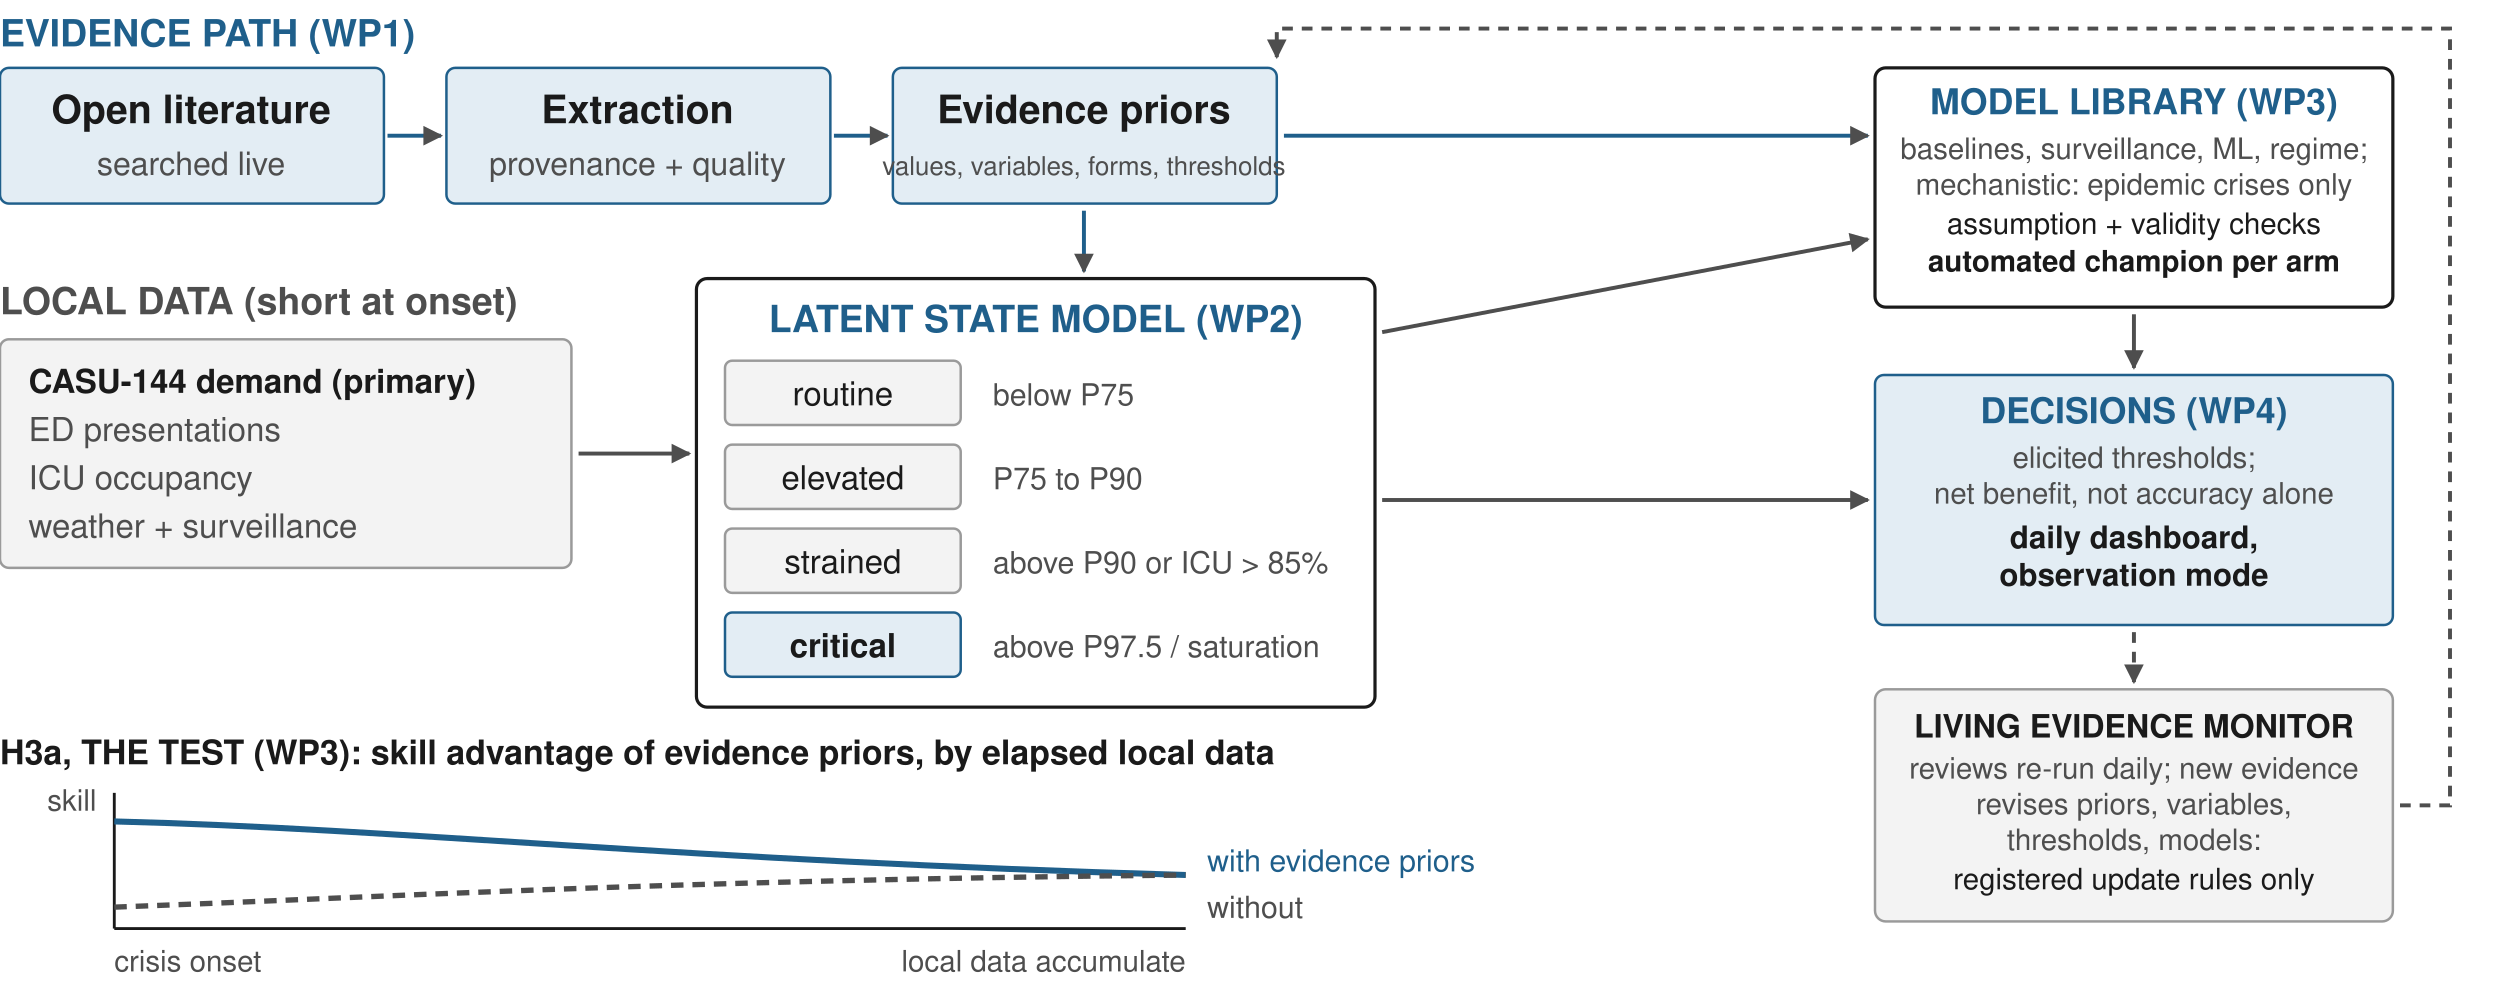
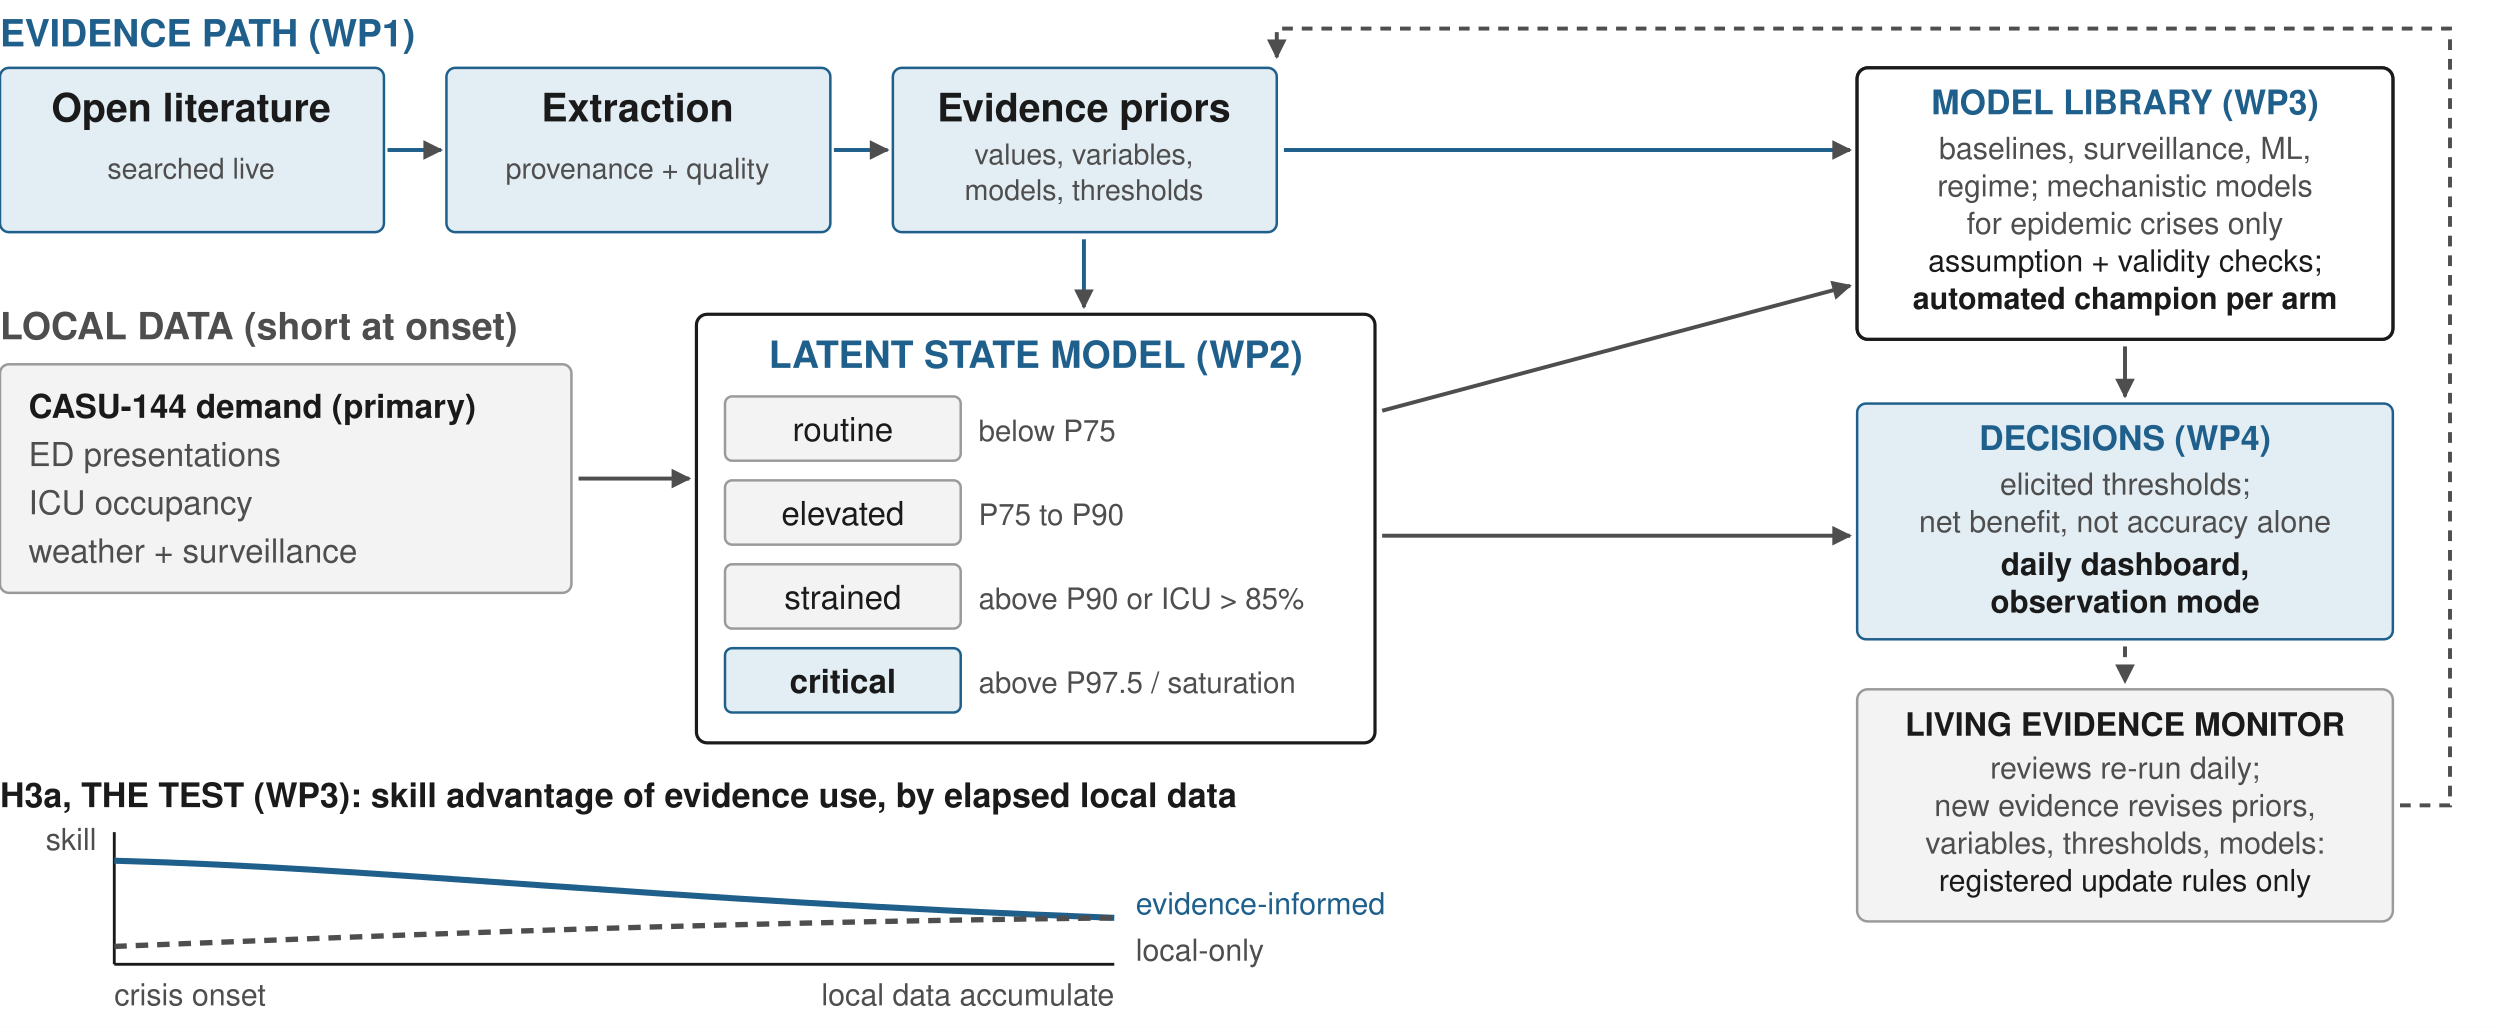
- <svg xmlns="http://www.w3.org/2000/svg" width="1400" height="560" viewBox="0 0 1400 560">
+ <svg xmlns="http://www.w3.org/2000/svg" width="1400" height="575" viewBox="0 0 1400 575">
  <defs>
    <marker id="a" viewBox="0 0 10 10" refX="9" refY="5" markerWidth="5" markerHeight="5" orient="auto-start-reverse">
      <path d="M 0 0 L 10 5 L 0 10 z" fill="#4e4e4e" />
    </marker>
  </defs>
-   <rect width="1400" height="560" fill="white" />
+   <rect width="1400" height="575" fill="white" />
  <text x="0" y="26" font-family="Helvetica, Arial, sans-serif" font-size="21" fill="#1f5f8b" text-anchor="start" font-weight="bold" font-style="normal">EVIDENCE PATH (WP1)</text>
-   <rect x="0" y="38" width="215" height="76" rx="5" fill="#e3edf4" stroke="#1f5f8b" stroke-width="1.4" />
-   <text x="107" y="69" font-family="Helvetica, Arial, sans-serif" font-size="22" fill="#1a1a1a" text-anchor="middle" font-weight="bold" font-style="normal">Open literature</text>
-   <text x="107" y="98" font-family="Helvetica, Arial, sans-serif" font-size="18" fill="#4e4e4e" text-anchor="middle" font-weight="normal" font-style="normal">searched live</text>
-   <rect x="250" y="38" width="215" height="76" rx="5" fill="#e3edf4" stroke="#1f5f8b" stroke-width="1.4" />
-   <text x="357" y="69" font-family="Helvetica, Arial, sans-serif" font-size="22" fill="#1a1a1a" text-anchor="middle" font-weight="bold" font-style="normal">Extraction</text>
-   <text x="357" y="98" font-family="Helvetica, Arial, sans-serif" font-size="18" fill="#4e4e4e" text-anchor="middle" font-weight="normal" font-style="normal">provenance + quality</text>
-   <rect x="500" y="38" width="215" height="76" rx="5" fill="#e3edf4" stroke="#1f5f8b" stroke-width="1.4" />
-   <text x="607" y="69" font-family="Helvetica, Arial, sans-serif" font-size="22" fill="#1a1a1a" text-anchor="middle" font-weight="bold" font-style="normal">Evidence priors</text>
-   <text x="607" y="98" font-family="Helvetica, Arial, sans-serif" font-size="14.5" fill="#4e4e4e" text-anchor="middle" font-weight="normal" font-style="normal">values, variables, forms, thresholds</text>
-   <line x1="217" y1="76" x2="247" y2="76" stroke="#1f5f8b" stroke-width="2.2" marker-end="url(#a)" />
-   <line x1="467" y1="76" x2="497" y2="76" stroke="#1f5f8b" stroke-width="2.2" marker-end="url(#a)" />
-   <text x="0" y="176" font-family="Helvetica, Arial, sans-serif" font-size="21" fill="#4e4e4e" text-anchor="start" font-weight="bold" font-style="normal">LOCAL DATA (short at onset)</text>
-   <rect x="0" y="190" width="320" height="128" rx="5" fill="#f3f3f3" stroke="#9a9a9a" stroke-width="1.4" />
-   <text x="16" y="220" font-family="Helvetica, Arial, sans-serif" font-size="18.5" fill="#1a1a1a" text-anchor="start" font-weight="bold" font-style="normal">CASU-144 demand (primary)</text>
-   <text x="16" y="247" font-family="Helvetica, Arial, sans-serif" font-size="18.5" fill="#4e4e4e" text-anchor="start" font-weight="normal" font-style="normal">ED presentations</text>
-   <text x="16" y="274" font-family="Helvetica, Arial, sans-serif" font-size="18.5" fill="#4e4e4e" text-anchor="start" font-weight="normal" font-style="normal">ICU occupancy</text>
-   <text x="16" y="301" font-family="Helvetica, Arial, sans-serif" font-size="18.5" fill="#4e4e4e" text-anchor="start" font-weight="normal" font-style="normal">weather + surveillance</text>
-   <rect x="390" y="156" width="380" height="240" rx="6" fill="white" stroke="#1a1a1a" stroke-width="1.8" />
-   <text x="580.0" y="186" font-family="Helvetica, Arial, sans-serif" font-size="21" fill="#1f5f8b" text-anchor="middle" font-weight="bold" font-style="normal">LATENT STATE MODEL (WP2)</text>
-   <rect x="406" y="202" width="132" height="36" rx="4" fill="#f3f3f3" stroke="#9a9a9a" stroke-width="1.4" />
-   <text x="472" y="227" font-family="Helvetica, Arial, sans-serif" font-size="18.5" fill="#1a1a1a" text-anchor="middle" font-weight="normal" font-style="normal">routine</text>
-   <text x="556" y="227" font-family="Helvetica, Arial, sans-serif" font-size="17" fill="#4e4e4e" text-anchor="start" font-weight="normal" font-style="normal">below P75</text>
-   <rect x="406" y="249" width="132" height="36" rx="4" fill="#f3f3f3" stroke="#9a9a9a" stroke-width="1.4" />
-   <text x="472" y="274" font-family="Helvetica, Arial, sans-serif" font-size="18.5" fill="#1a1a1a" text-anchor="middle" font-weight="normal" font-style="normal">elevated</text>
-   <text x="556" y="274" font-family="Helvetica, Arial, sans-serif" font-size="17" fill="#4e4e4e" text-anchor="start" font-weight="normal" font-style="normal">P75 to P90</text>
-   <rect x="406" y="296" width="132" height="36" rx="4" fill="#f3f3f3" stroke="#9a9a9a" stroke-width="1.4" />
-   <text x="472" y="321" font-family="Helvetica, Arial, sans-serif" font-size="18.5" fill="#1a1a1a" text-anchor="middle" font-weight="normal" font-style="normal">strained</text>
-   <text x="556" y="321" font-family="Helvetica, Arial, sans-serif" font-size="17" fill="#4e4e4e" text-anchor="start" font-weight="normal" font-style="normal">above P90 or ICU &gt; 85%</text>
-   <rect x="406" y="343" width="132" height="36" rx="4" fill="#e3edf4" stroke="#1f5f8b" stroke-width="1.4" />
-   <text x="472" y="368" font-family="Helvetica, Arial, sans-serif" font-size="18.5" fill="#1a1a1a" text-anchor="middle" font-weight="bold" font-style="normal">critical</text>
-   <text x="556" y="368" font-family="Helvetica, Arial, sans-serif" font-size="17" fill="#4e4e4e" text-anchor="start" font-weight="normal" font-style="normal">above P97.5 / saturation</text>
-   <line x1="607" y1="118" x2="607" y2="152" stroke="#1f5f8b" stroke-width="2.2" marker-end="url(#a)" />
-   <line x1="324" y1="254" x2="386" y2="254" stroke="#4e4e4e" stroke-width="2.2" marker-end="url(#a)" />
-   <rect x="1050" y="38" width="290" height="134" rx="6" fill="white" stroke="#1a1a1a" stroke-width="1.8" />
-   <text x="1195.0" y="64" font-family="Helvetica, Arial, sans-serif" font-size="20" fill="#1f5f8b" text-anchor="middle" font-weight="bold" font-style="normal">MODEL LIBRARY (WP3)</text>
-   <text x="1195.0" y="89" font-family="Helvetica, Arial, sans-serif" font-size="16.5" fill="#4e4e4e" text-anchor="middle" font-weight="normal" font-style="normal">baselines, surveillance, ML, regime;</text>
-   <text x="1195.0" y="109" font-family="Helvetica, Arial, sans-serif" font-size="16.5" fill="#4e4e4e" text-anchor="middle" font-weight="normal" font-style="normal">mechanistic: epidemic crises only</text>
-   <text x="1195.0" y="131" font-family="Helvetica, Arial, sans-serif" font-size="16.5" fill="#1a1a1a" text-anchor="middle" font-weight="normal" font-style="normal">assumption + validity checks</text>
-   <text x="1195.0" y="152" font-family="Helvetica, Arial, sans-serif" font-size="16.5" fill="#1a1a1a" text-anchor="middle" font-weight="bold" font-style="normal">automated champion per arm</text>
-   <line x1="719" y1="76" x2="1046" y2="76" stroke="#1f5f8b" stroke-width="2.2" marker-end="url(#a)" />
-   <line x1="774" y1="186" x2="1046" y2="134" stroke="#4e4e4e" stroke-width="2.2" marker-end="url(#a)" />
-   <line x1="1195.0" y1="176" x2="1195.0" y2="206" stroke="#4e4e4e" stroke-width="2.2" marker-end="url(#a)" />
-   <rect x="1050" y="210" width="290" height="140" rx="5" fill="#e3edf4" stroke="#1f5f8b" stroke-width="1.4" />
-   <text x="1195.0" y="237" font-family="Helvetica, Arial, sans-serif" font-size="20" fill="#1f5f8b" text-anchor="middle" font-weight="bold" font-style="normal">DECISIONS (WP4)</text>
-   <text x="1195.0" y="262" font-family="Helvetica, Arial, sans-serif" font-size="16.5" fill="#4e4e4e" text-anchor="middle" font-weight="normal" font-style="normal">elicited thresholds;</text>
-   <text x="1195.0" y="282" font-family="Helvetica, Arial, sans-serif" font-size="16.5" fill="#4e4e4e" text-anchor="middle" font-weight="normal" font-style="normal">net benefit, not accuracy alone</text>
-   <text x="1195.0" y="307" font-family="Helvetica, Arial, sans-serif" font-size="17.5" fill="#1a1a1a" text-anchor="middle" font-weight="bold" font-style="normal">daily dashboard,</text>
-   <text x="1195.0" y="328" font-family="Helvetica, Arial, sans-serif" font-size="17.5" fill="#1a1a1a" text-anchor="middle" font-weight="bold" font-style="normal">observation mode</text>
-   <line x1="774" y1="280" x2="1046" y2="280" stroke="#4e4e4e" stroke-width="2.2" marker-end="url(#a)" />
-   <rect x="1050" y="386" width="290" height="130" rx="6" fill="#f3f3f3" stroke="#9a9a9a" stroke-width="1.4" />
-   <text x="1195.0" y="413" font-family="Helvetica, Arial, sans-serif" font-size="18" fill="#1a1a1a" text-anchor="middle" font-weight="bold" font-style="normal">LIVING EVIDENCE MONITOR</text>
-   <text x="1195.0" y="436" font-family="Helvetica, Arial, sans-serif" font-size="16.5" fill="#4e4e4e" text-anchor="middle" font-weight="normal" font-style="normal">reviews re-run daily; new evidence</text>
-   <text x="1195.0" y="456" font-family="Helvetica, Arial, sans-serif" font-size="16.5" fill="#4e4e4e" text-anchor="middle" font-weight="normal" font-style="normal">revises priors, variables,</text>
-   <text x="1195.0" y="476" font-family="Helvetica, Arial, sans-serif" font-size="16.5" fill="#4e4e4e" text-anchor="middle" font-weight="normal" font-style="normal">thresholds, models:</text>
-   <text x="1195.0" y="498" font-family="Helvetica, Arial, sans-serif" font-size="16.5" fill="#1a1a1a" text-anchor="middle" font-weight="normal" font-style="normal">registered update rules only</text>
-   <line x1="1195.0" y1="354" x2="1195.0" y2="382" stroke="#4e4e4e" stroke-width="2.2" marker-end="url(#a)" stroke-dasharray="6,5" />
+   <rect x="0" y="38" width="215" height="92" rx="5" fill="#e3edf4" stroke="#1f5f8b" stroke-width="1.4" />
+   <text x="107" y="68" font-family="Helvetica, Arial, sans-serif" font-size="22" fill="#1a1a1a" text-anchor="middle" font-weight="bold" font-style="normal">Open literature</text>
+   <text x="107" y="100" font-family="Helvetica, Arial, sans-serif" font-size="16" fill="#4e4e4e" text-anchor="middle" font-weight="normal" font-style="normal">searched live</text>
+   <rect x="250" y="38" width="215" height="92" rx="5" fill="#e3edf4" stroke="#1f5f8b" stroke-width="1.4" />
+   <text x="357" y="68" font-family="Helvetica, Arial, sans-serif" font-size="22" fill="#1a1a1a" text-anchor="middle" font-weight="bold" font-style="normal">Extraction</text>
+   <text x="357" y="100" font-family="Helvetica, Arial, sans-serif" font-size="16" fill="#4e4e4e" text-anchor="middle" font-weight="normal" font-style="normal">provenance + quality</text>
+   <rect x="500" y="38" width="215" height="92" rx="5" fill="#e3edf4" stroke="#1f5f8b" stroke-width="1.4" />
+   <text x="607" y="68" font-family="Helvetica, Arial, sans-serif" font-size="22" fill="#1a1a1a" text-anchor="middle" font-weight="bold" font-style="normal">Evidence priors</text>
+   <text x="607" y="92" font-family="Helvetica, Arial, sans-serif" font-size="16" fill="#4e4e4e" text-anchor="middle" font-weight="normal" font-style="normal">values, variables,</text>
+   <text x="607" y="112" font-family="Helvetica, Arial, sans-serif" font-size="16" fill="#4e4e4e" text-anchor="middle" font-weight="normal" font-style="normal">models, thresholds</text>
+   <line x1="217" y1="84" x2="247" y2="84" stroke="#1f5f8b" stroke-width="2.2" marker-end="url(#a)" />
+   <line x1="467" y1="84" x2="497" y2="84" stroke="#1f5f8b" stroke-width="2.2" marker-end="url(#a)" />
+   <text x="0" y="190" font-family="Helvetica, Arial, sans-serif" font-size="21" fill="#4e4e4e" text-anchor="start" font-weight="bold" font-style="normal">LOCAL DATA (short at onset)</text>
+   <rect x="0" y="204" width="320" height="128" rx="5" fill="#f3f3f3" stroke="#9a9a9a" stroke-width="1.4" />
+   <text x="16" y="234" font-family="Helvetica, Arial, sans-serif" font-size="18.5" fill="#1a1a1a" text-anchor="start" font-weight="bold" font-style="normal">CASU-144 demand (primary)</text>
+   <text x="16" y="261" font-family="Helvetica, Arial, sans-serif" font-size="18.5" fill="#4e4e4e" text-anchor="start" font-weight="normal" font-style="normal">ED presentations</text>
+   <text x="16" y="288" font-family="Helvetica, Arial, sans-serif" font-size="18.5" fill="#4e4e4e" text-anchor="start" font-weight="normal" font-style="normal">ICU occupancy</text>
+   <text x="16" y="315" font-family="Helvetica, Arial, sans-serif" font-size="18.5" fill="#4e4e4e" text-anchor="start" font-weight="normal" font-style="normal">weather + surveillance</text>
+   <rect x="390" y="176" width="380" height="240" rx="6" fill="white" stroke="#1a1a1a" stroke-width="1.8" />
+   <text x="580.0" y="206" font-family="Helvetica, Arial, sans-serif" font-size="21" fill="#1f5f8b" text-anchor="middle" font-weight="bold" font-style="normal">LATENT STATE MODEL (WP2)</text>
+   <rect x="406" y="222" width="132" height="36" rx="4" fill="#f3f3f3" stroke="#9a9a9a" stroke-width="1.4" />
+   <text x="472" y="247" font-family="Helvetica, Arial, sans-serif" font-size="18.5" fill="#1a1a1a" text-anchor="middle" font-weight="normal" font-style="normal">routine</text>
+   <text x="548" y="247" font-family="Helvetica, Arial, sans-serif" font-size="16.5" fill="#4e4e4e" text-anchor="start" font-weight="normal" font-style="normal">below P75</text>
+   <rect x="406" y="269" width="132" height="36" rx="4" fill="#f3f3f3" stroke="#9a9a9a" stroke-width="1.4" />
+   <text x="472" y="294" font-family="Helvetica, Arial, sans-serif" font-size="18.5" fill="#1a1a1a" text-anchor="middle" font-weight="normal" font-style="normal">elevated</text>
+   <text x="548" y="294" font-family="Helvetica, Arial, sans-serif" font-size="16.5" fill="#4e4e4e" text-anchor="start" font-weight="normal" font-style="normal">P75 to P90</text>
+   <rect x="406" y="316" width="132" height="36" rx="4" fill="#f3f3f3" stroke="#9a9a9a" stroke-width="1.4" />
+   <text x="472" y="341" font-family="Helvetica, Arial, sans-serif" font-size="18.5" fill="#1a1a1a" text-anchor="middle" font-weight="normal" font-style="normal">strained</text>
+   <text x="548" y="341" font-family="Helvetica, Arial, sans-serif" font-size="16.5" fill="#4e4e4e" text-anchor="start" font-weight="normal" font-style="normal">above P90 or ICU &gt; 85%</text>
+   <rect x="406" y="363" width="132" height="36" rx="4" fill="#e3edf4" stroke="#1f5f8b" stroke-width="1.4" />
+   <text x="472" y="388" font-family="Helvetica, Arial, sans-serif" font-size="18.5" fill="#1a1a1a" text-anchor="middle" font-weight="bold" font-style="normal">critical</text>
+   <text x="548" y="388" font-family="Helvetica, Arial, sans-serif" font-size="16.5" fill="#4e4e4e" text-anchor="start" font-weight="normal" font-style="normal">above P97.5 / saturation</text>
+   <line x1="607" y1="134" x2="607" y2="172" stroke="#1f5f8b" stroke-width="2.2" marker-end="url(#a)" />
+   <line x1="324" y1="268" x2="386" y2="268" stroke="#4e4e4e" stroke-width="2.2" marker-end="url(#a)" />
+   <rect x="1040" y="38" width="300" height="152" rx="6" fill="white" stroke="#1a1a1a" stroke-width="1.8" />
+   <rect x="1040" y="38" width="300" height="152" rx="6" fill="white" stroke="#1a1a1a" stroke-width="1.8" />
+   <text x="1190.0" y="64" font-family="Helvetica, Arial, sans-serif" font-size="19" fill="#1f5f8b" text-anchor="middle" font-weight="bold" font-style="normal">MODEL LIBRARY (WP3)</text>
+   <text x="1190.0" y="89" font-family="Helvetica, Arial, sans-serif" font-size="17" fill="#4e4e4e" text-anchor="middle" font-weight="normal" font-style="normal">baselines, surveillance, ML,</text>
+   <text x="1190.0" y="110" font-family="Helvetica, Arial, sans-serif" font-size="17" fill="#4e4e4e" text-anchor="middle" font-weight="normal" font-style="normal">regime; mechanistic models</text>
+   <text x="1190.0" y="131" font-family="Helvetica, Arial, sans-serif" font-size="17" fill="#4e4e4e" text-anchor="middle" font-weight="normal" font-style="normal">for epidemic crises only</text>
+   <text x="1190.0" y="152" font-family="Helvetica, Arial, sans-serif" font-size="17" fill="#1a1a1a" text-anchor="middle" font-weight="normal" font-style="normal">assumption + validity checks;</text>
+   <text x="1190.0" y="173" font-family="Helvetica, Arial, sans-serif" font-size="17" fill="#1a1a1a" text-anchor="middle" font-weight="bold" font-style="normal">automated champion per arm</text>
+   <line x1="719" y1="84" x2="1036" y2="84" stroke="#1f5f8b" stroke-width="2.2" marker-end="url(#a)" />
+   <line x1="774" y1="230" x2="1036" y2="160" stroke="#4e4e4e" stroke-width="2.2" marker-end="url(#a)" />
+   <line x1="1190.0" y1="194" x2="1190.0" y2="222" stroke="#4e4e4e" stroke-width="2.2" marker-end="url(#a)" />
+   <rect x="1040" y="226" width="300" height="132" rx="5" fill="#e3edf4" stroke="#1f5f8b" stroke-width="1.4" />
+   <text x="1190.0" y="252" font-family="Helvetica, Arial, sans-serif" font-size="19" fill="#1f5f8b" text-anchor="middle" font-weight="bold" font-style="normal">DECISIONS (WP4)</text>
+   <text x="1190.0" y="277" font-family="Helvetica, Arial, sans-serif" font-size="17" fill="#4e4e4e" text-anchor="middle" font-weight="normal" font-style="normal">elicited thresholds;</text>
+   <text x="1190.0" y="298" font-family="Helvetica, Arial, sans-serif" font-size="17" fill="#4e4e4e" text-anchor="middle" font-weight="normal" font-style="normal">net benefit, not accuracy alone</text>
+   <text x="1190.0" y="322" font-family="Helvetica, Arial, sans-serif" font-size="17.5" fill="#1a1a1a" text-anchor="middle" font-weight="bold" font-style="normal">daily dashboard,</text>
+   <text x="1190.0" y="343" font-family="Helvetica, Arial, sans-serif" font-size="17.5" fill="#1a1a1a" text-anchor="middle" font-weight="bold" font-style="normal">observation mode</text>
+   <line x1="774" y1="300" x2="1036" y2="300" stroke="#4e4e4e" stroke-width="2.2" marker-end="url(#a)" />
+   <rect x="1040" y="386" width="300" height="130" rx="6" fill="#f3f3f3" stroke="#9a9a9a" stroke-width="1.4" />
+   <text x="1190.0" y="412" font-family="Helvetica, Arial, sans-serif" font-size="18" fill="#1a1a1a" text-anchor="middle" font-weight="bold" font-style="normal">LIVING EVIDENCE MONITOR</text>
+   <text x="1190.0" y="436" font-family="Helvetica, Arial, sans-serif" font-size="17" fill="#4e4e4e" text-anchor="middle" font-weight="normal" font-style="normal">reviews re-run daily;</text>
+   <text x="1190.0" y="457" font-family="Helvetica, Arial, sans-serif" font-size="17" fill="#4e4e4e" text-anchor="middle" font-weight="normal" font-style="normal">new evidence revises priors,</text>
+   <text x="1190.0" y="478" font-family="Helvetica, Arial, sans-serif" font-size="17" fill="#4e4e4e" text-anchor="middle" font-weight="normal" font-style="normal">variables, thresholds, models:</text>
+   <text x="1190.0" y="499" font-family="Helvetica, Arial, sans-serif" font-size="17" fill="#1a1a1a" text-anchor="middle" font-weight="normal" font-style="normal">registered update rules only</text>
+   <line x1="1190.0" y1="362" x2="1190.0" y2="382" stroke="#4e4e4e" stroke-width="2.2" marker-end="url(#a)" stroke-dasharray="6,5" />
  <path d="M 1344 451 L 1372 451 L 1372 16 L 715 16 L 715 32" fill="none" stroke="#4e4e4e" stroke-width="2.2" stroke-dasharray="6,5" marker-end="url(#a)" />
-   <text x="0" y="428" font-family="Helvetica, Arial, sans-serif" font-size="19" fill="#1a1a1a" text-anchor="start" font-weight="bold" font-style="normal">H3a, THE TEST (WP3):  skill advantage of evidence priors, by elapsed local data</text>
-   <line x1="64" y1="520" x2="664" y2="520" stroke="#1a1a1a" stroke-width="1.6" />
-   <line x1="64" y1="444" x2="64" y2="520" stroke="#1a1a1a" stroke-width="1.6" />
-   <path d="M 64 460 C 224 464 384 482 664 490" fill="none" stroke="#1f5f8b" stroke-width="3.4" />
-   <path d="M 64 508 C 204 503 364 493 664 490" fill="none" stroke="#4e4e4e" stroke-width="3" stroke-dasharray="7,5" />
-   <text x="676" y="488" font-family="Helvetica, Arial, sans-serif" font-size="17" fill="#1f5f8b" text-anchor="start" font-weight="normal" font-style="normal">with evidence priors</text>
-   <text x="676" y="514" font-family="Helvetica, Arial, sans-serif" font-size="17" fill="#4e4e4e" text-anchor="start" font-weight="normal" font-style="normal">without</text>
-   <text x="54" y="454" font-family="Helvetica, Arial, sans-serif" font-size="16.5" fill="#4e4e4e" text-anchor="end" font-weight="normal" font-style="normal">skill</text>
-   <text x="64" y="544" font-family="Helvetica, Arial, sans-serif" font-size="16.5" fill="#4e4e4e" text-anchor="start" font-weight="normal" font-style="normal">crisis onset</text>
-   <text x="664" y="544" font-family="Helvetica, Arial, sans-serif" font-size="16.5" fill="#4e4e4e" text-anchor="end" font-weight="normal" font-style="normal">local data accumulate</text>
+   <text x="0" y="452" font-family="Helvetica, Arial, sans-serif" font-size="19" fill="#1a1a1a" text-anchor="start" font-weight="bold" font-style="normal">H3a, THE TEST (WP3):  skill advantage of evidence use, by elapsed local data</text>
+   <line x1="64" y1="540" x2="624" y2="540" stroke="#1a1a1a" stroke-width="1.6" />
+   <line x1="64" y1="466" x2="64" y2="540" stroke="#1a1a1a" stroke-width="1.6" />
+   <path d="M 64 482 C 214 486 364 504 624 514" fill="none" stroke="#1f5f8b" stroke-width="3.4" />
+   <path d="M 64 530 C 194 525 364 517 624 514" fill="none" stroke="#4e4e4e" stroke-width="3" stroke-dasharray="7,5" />
+   <text x="636" y="512" font-family="Helvetica, Arial, sans-serif" font-size="17" fill="#1f5f8b" text-anchor="start" font-weight="normal" font-style="normal">evidence-informed</text>
+   <text x="636" y="538" font-family="Helvetica, Arial, sans-serif" font-size="17" fill="#4e4e4e" text-anchor="start" font-weight="normal" font-style="normal">local-only</text>
+   <text x="54" y="476" font-family="Helvetica, Arial, sans-serif" font-size="17" fill="#4e4e4e" text-anchor="end" font-weight="normal" font-style="normal">skill</text>
+   <text x="64" y="563" font-family="Helvetica, Arial, sans-serif" font-size="17" fill="#4e4e4e" text-anchor="start" font-weight="normal" font-style="normal">crisis onset</text>
+   <text x="624" y="563" font-family="Helvetica, Arial, sans-serif" font-size="17" fill="#4e4e4e" text-anchor="end" font-weight="normal" font-style="normal">local data accumulate</text>
</svg>
